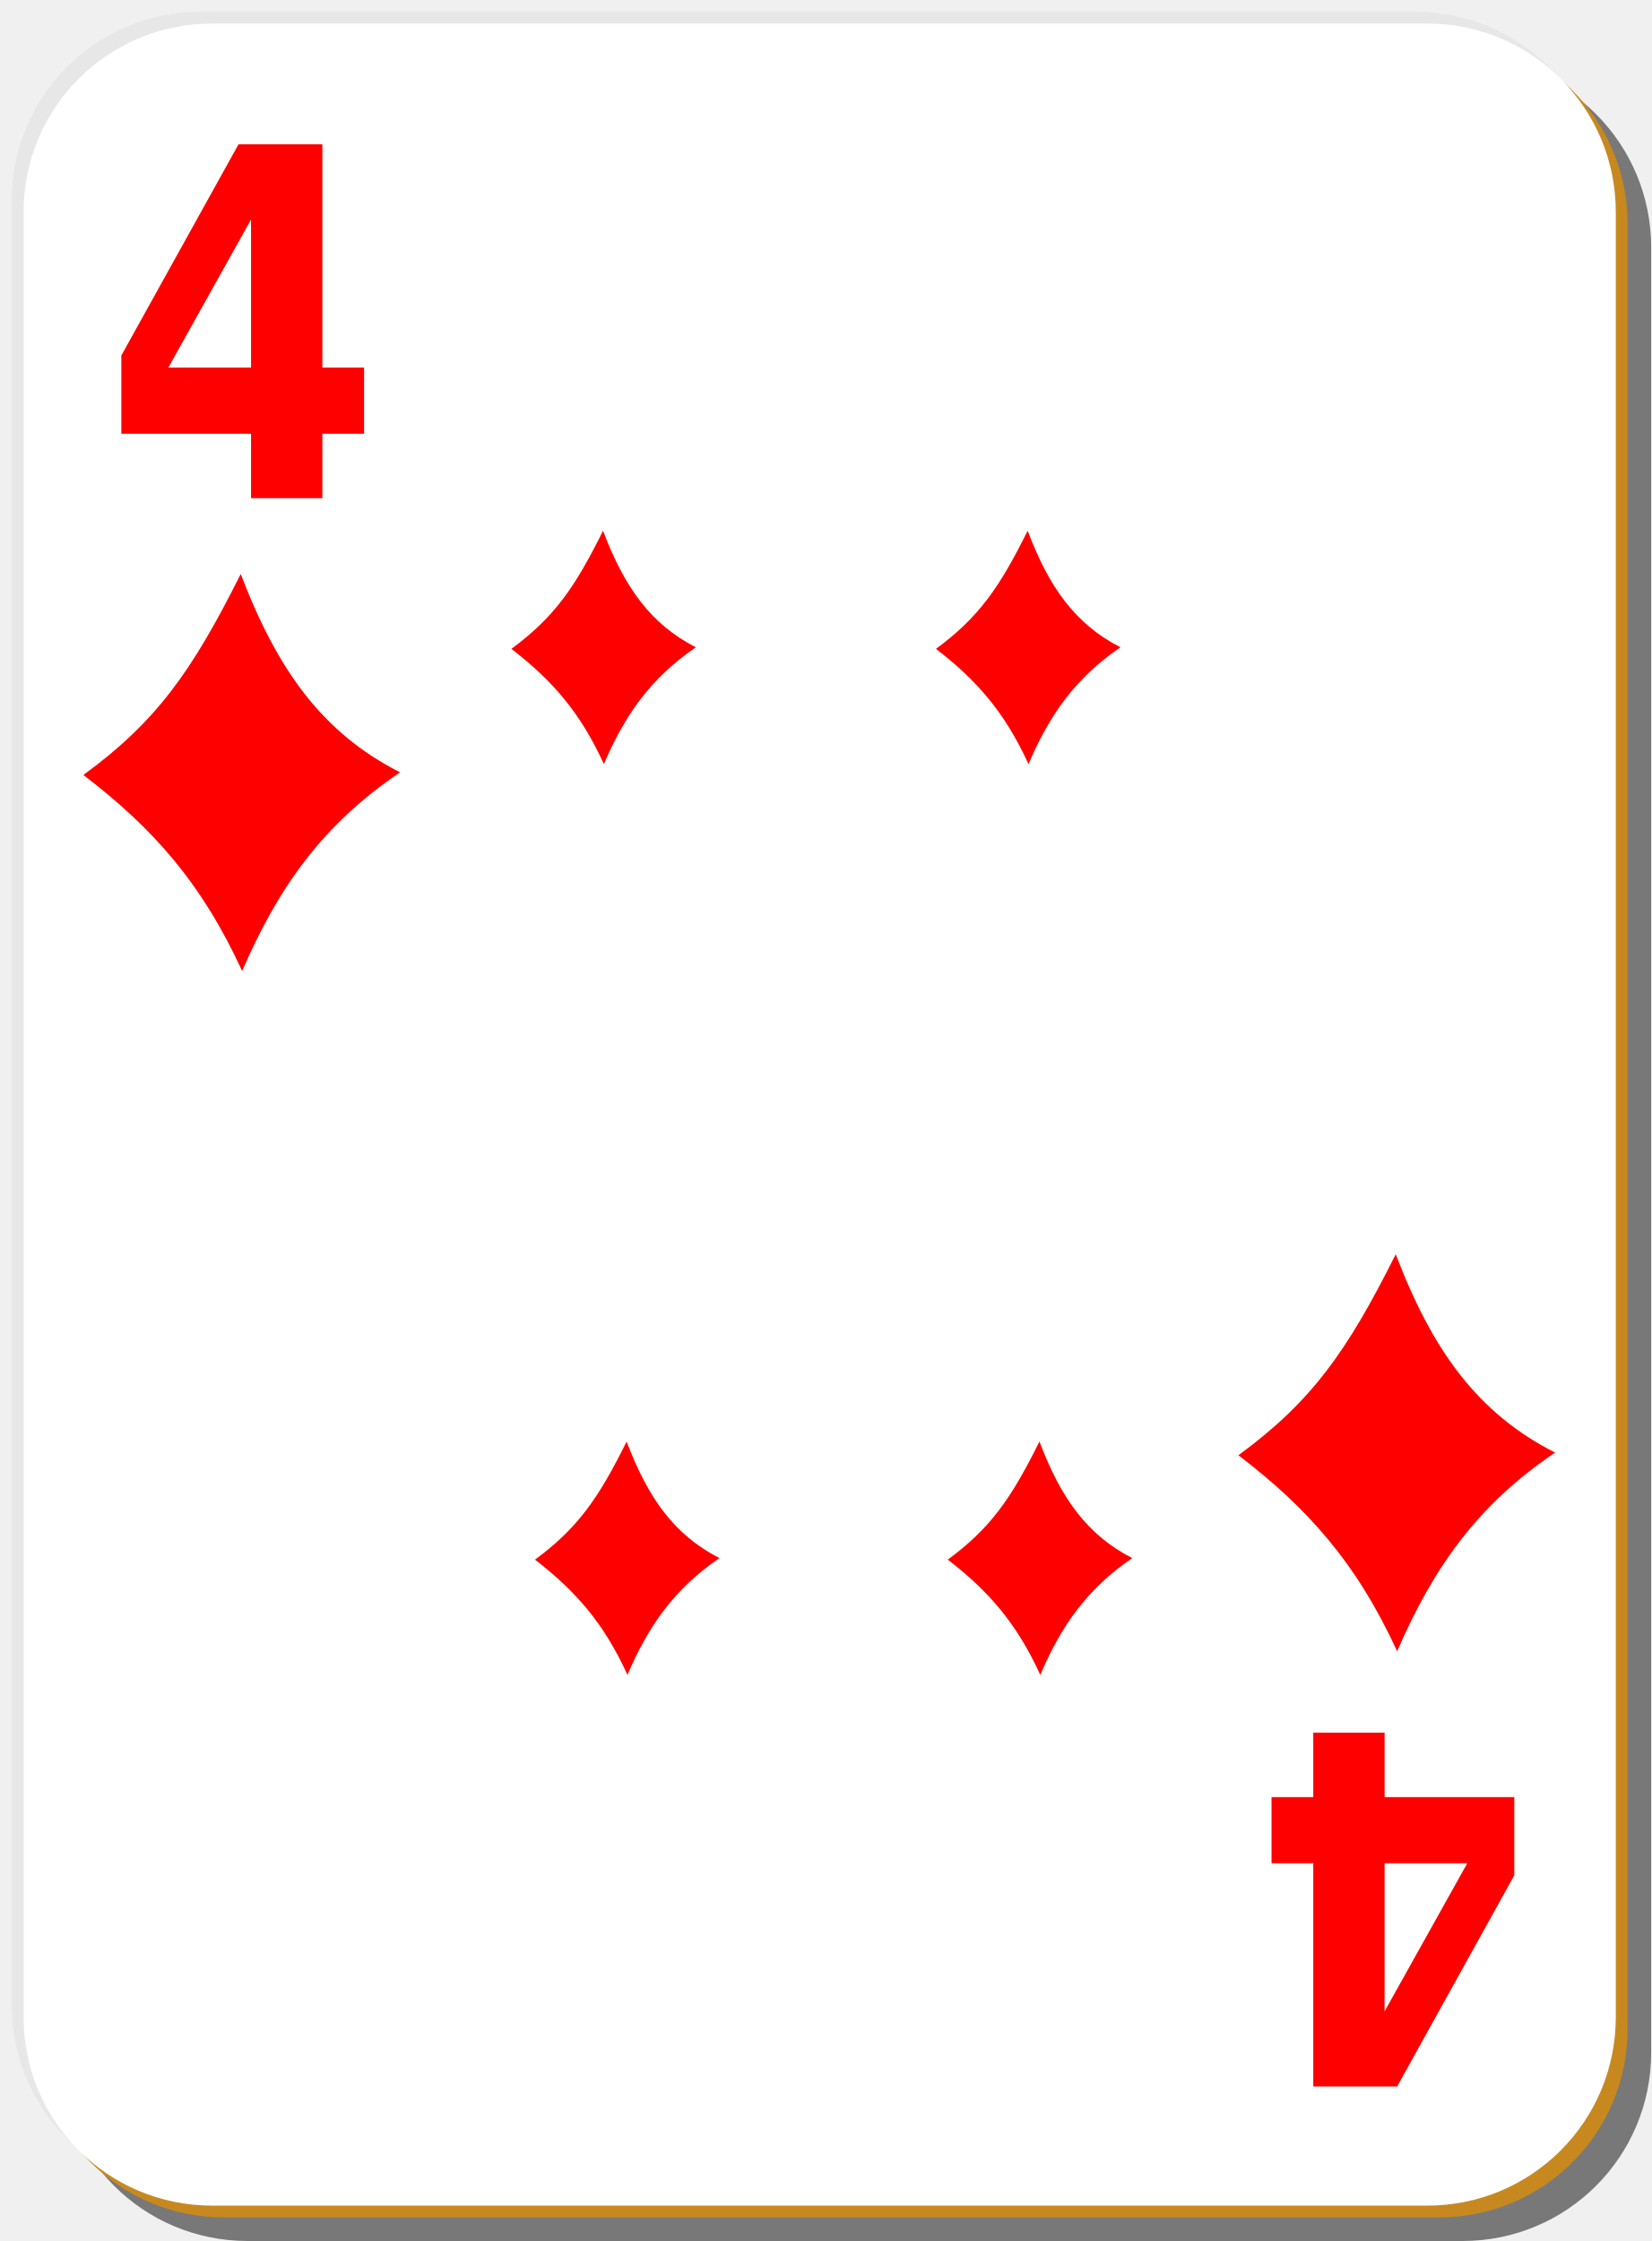
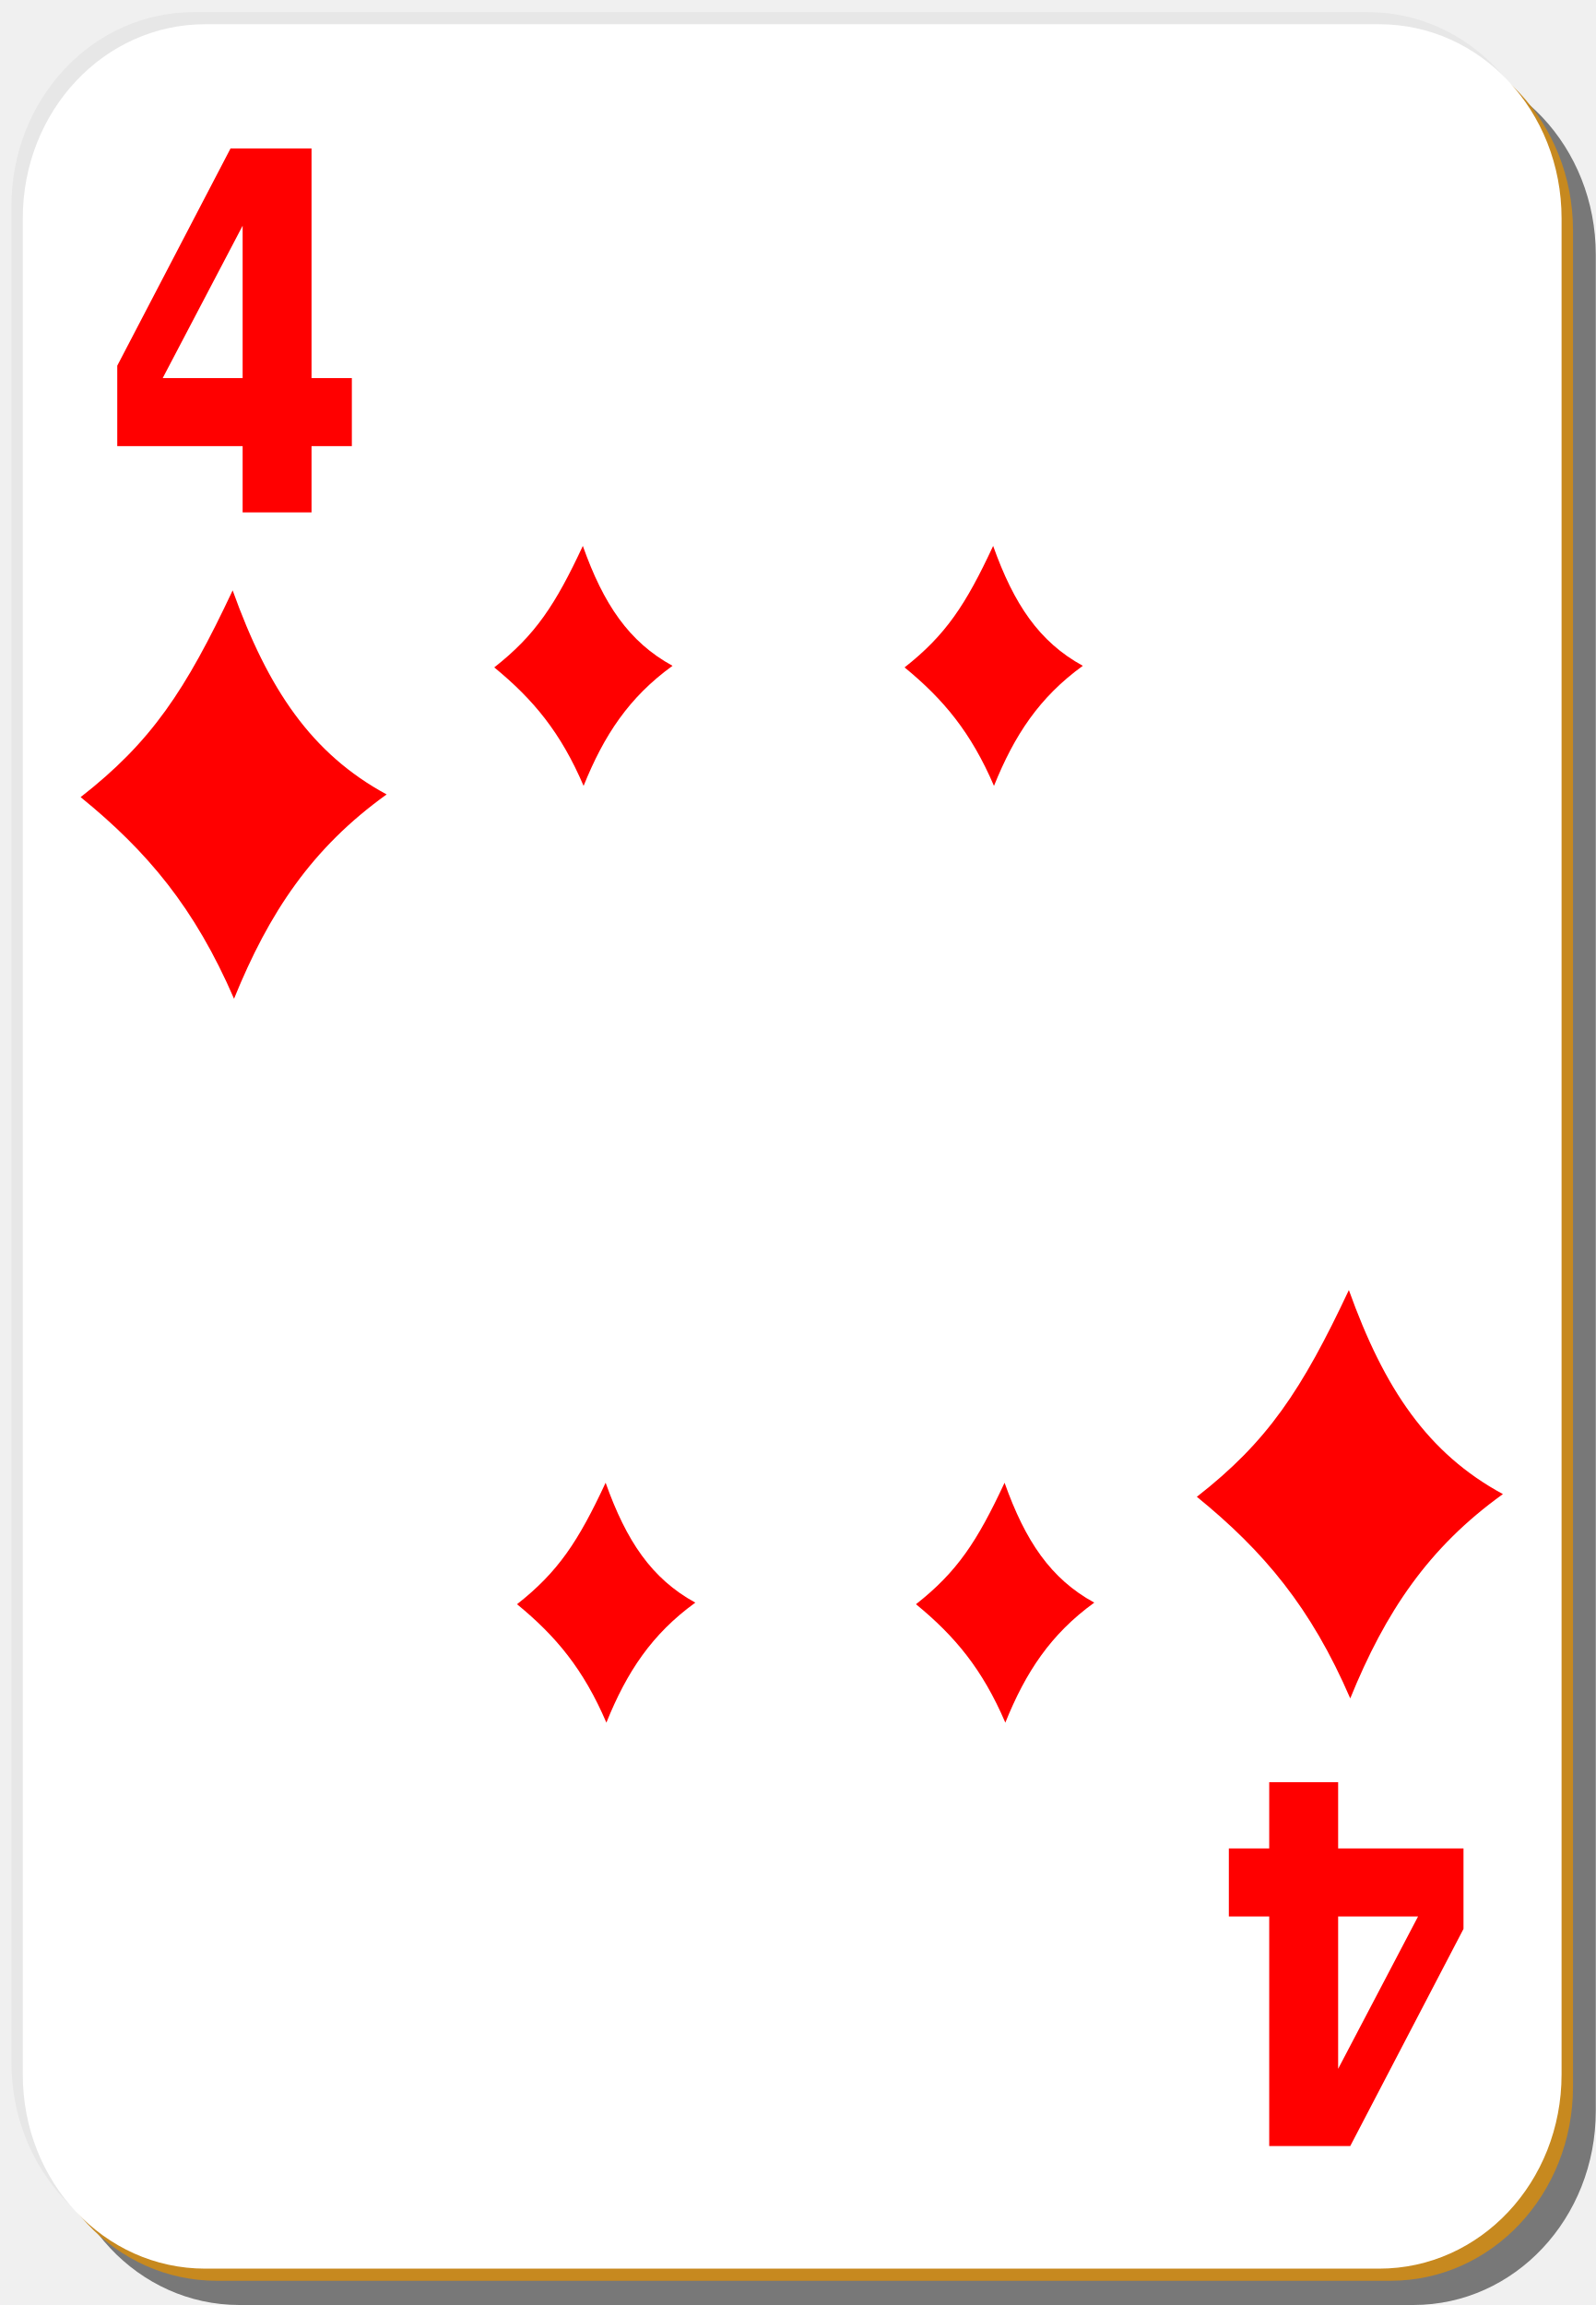
- <svg xmlns="http://www.w3.org/2000/svg" xmlns:xlink="http://www.w3.org/1999/xlink" version="1.0" x="0" y="0" width="140" height="190" id="svg2">
-   <defs id="defs3">
-     <linearGradient id="linearGradient2060">
-       <stop style="stop-color:#ebf0d0;stop-opacity:1;" offset="0" id="stop2062" />
-       <stop style="stop-color:#ffffeb;stop-opacity:1;" offset="1" id="stop2064" />
-     </linearGradient>
-     <linearGradient x1="2" y1="63.1" x2="109" y2="128.695" id="linearGradient4853" xlink:href="#linearGradient2060" gradientUnits="userSpaceOnUse" gradientTransform="translate(0,-1)" />
-   </defs>
-   <g id="layer1">
-     <g id="g5630">
-       <path id="rect2070" d="M 21,5 L 124,5 C 132.864,5 140,12.136 140,21 L 140,174 C 140,182.864 132.864,190 124,190 L 21,190 C 12.136,190 5,182.864 5,174 L 5,21 C 5,12.136 12.136,5 21,5 z " style="fill:#000000;fill-opacity:0.498;stroke:none;stroke-width:0.2;stroke-miterlimit:4;stroke-dashoffset:0;stroke-opacity:1" />
-       <path id="rect1300" d="M 17,1 L 120,1 C 128.864,1 136,8.136 136,17 L 136,170 C 136,178.864 128.864,186 120,186 L 17,186 C 8.136,186 1,178.864 1,170 L 1,17 C 1,8.136 8.136,1 17,1 z " style="fill:#e7e7e7;fill-opacity:1;stroke:none;stroke-width:0.2;stroke-miterlimit:4;stroke-dashoffset:0;stroke-opacity:1" />
-       <path id="path5624" d="M 19,3 L 122,3 C 130.864,3 138,10.136 138,19 L 138,172 C 138,180.864 130.864,188 122,188 L 19,188 C 10.136,188 3,180.864 3,172 L 3,19 C 3,10.136 10.136,3 19,3 z " style="fill:#c7891f;fill-opacity:1;stroke:none;stroke-width:0.2;stroke-miterlimit:4;stroke-dashoffset:0;stroke-opacity:1" />
-       <path id="rect1306" d="M 18,2 L 121,2 C 129.864,2 137,9.136 137,18 L 137,171 C 137,179.864 129.864,187 121,187 L 18,187 C 9.136,187 2,179.864 2,171 L 2,18 C 2,9.136 9.136,2 18,2 z " style="fill:#ffffff;fill-opacity:1;stroke:none;stroke-width:0.2;stroke-miterlimit:4;stroke-dashoffset:0;stroke-opacity:1" />
-     </g>
-     <g id="g5495" transform="translate(-448.5,-231.5)" />
+ <svg xmlns="http://www.w3.org/2000/svg" width="90px" height="130px" viewBox="0 0 90 130" version="1.1">
+   <g id="surface1">
+     <path style=" stroke:none;fill-rule:nonzero;fill:rgb(0%,0%,0%);fill-opacity:0.498;" d="M 13.5 3.422 L 79.715 3.422 C 85.414 3.422 90 8.305 90 14.367 L 90 119.051 C 90 125.117 85.414 130 79.715 130 L 13.5 130 C 7.801 130 3.215 125.117 3.215 119.051 L 3.215 14.367 C 3.215 8.305 7.801 3.422 13.5 3.422 Z M 13.5 3.422 " />
+     <path style=" stroke:none;fill-rule:nonzero;fill:rgb(90.588%,90.588%,90.588%);fill-opacity:1;" d="M 10.93 0.684 L 77.145 0.684 C 82.84 0.684 87.43 5.566 87.43 11.633 L 87.43 116.316 C 87.43 122.379 82.84 127.262 77.145 127.262 L 10.93 127.262 C 5.23 127.262 0.645 122.379 0.645 116.316 L 0.645 11.633 C 0.645 5.566 5.23 0.684 10.93 0.684 Z M 10.93 0.684 " />
+     <path style=" stroke:none;fill-rule:nonzero;fill:rgb(78.039%,53.725%,12.157%);fill-opacity:1;" d="M 12.215 2.051 L 78.43 2.051 C 84.125 2.051 88.715 6.934 88.715 13 L 88.715 117.684 C 88.715 123.75 84.125 128.633 78.43 128.633 L 12.215 128.633 C 6.516 128.633 1.93 123.75 1.93 117.684 L 1.93 13 C 1.93 6.934 6.516 2.051 12.215 2.051 Z M 12.215 2.051 " />
+     <path style=" stroke:none;fill-rule:nonzero;fill:rgb(100%,100%,100%);fill-opacity:1;" d="M 11.57 1.367 L 77.785 1.367 C 83.484 1.367 88.07 6.25 88.07 12.316 L 88.07 117 C 88.07 123.066 83.484 127.949 77.785 127.949 L 11.57 127.949 C 5.875 127.949 1.285 123.066 1.285 117 L 1.285 12.316 C 1.285 6.25 5.875 1.367 11.57 1.367 Z M 11.57 1.367 " />
+     <path style=" stroke:none;fill-rule:nonzero;fill:rgb(100%,0%,0%);fill-opacity:1;" d="M 13.684 12.73 L 9.176 21.324 L 13.684 21.324 L 13.684 12.73 M 13 8.375 L 17.57 8.375 L 17.57 21.324 L 19.844 21.324 L 19.844 25.16 L 17.57 25.16 L 17.57 28.898 L 13.684 28.898 L 13.684 25.16 L 6.613 25.16 L 6.613 20.625 L 13 8.375 " />
+     <path style=" stroke:none;fill-rule:nonzero;fill:rgb(100%,0%,0%);fill-opacity:1;" d="M 75.469 116.68 L 79.977 108.086 L 75.469 108.086 L 75.469 116.68 M 76.152 121.035 L 71.582 121.035 L 71.582 108.086 L 69.305 108.086 L 69.305 104.25 L 71.582 104.25 L 71.582 100.512 L 75.469 100.512 L 75.469 104.25 L 82.539 104.25 L 82.539 108.789 L 76.152 121.035 " />
+     <path style=" stroke:none;fill-rule:evenodd;fill:rgb(100%,0%,0%);fill-opacity:1;" d="M 13.121 33.297 C 10.469 38.938 8.535 41.848 4.547 44.957 C 8.32 48.027 10.98 51.199 13.199 56.328 C 15.176 51.457 17.598 47.824 21.805 44.805 C 17.574 42.512 15.125 38.883 13.121 33.297 Z M 13.121 33.297 " />
+     <path style=" stroke:none;fill-rule:evenodd;fill:rgb(100%,0%,0%);fill-opacity:1;" d="M 32.871 30.789 C 31.324 34.105 30.199 35.816 27.875 37.641 C 30.074 39.445 31.625 41.309 32.914 44.324 C 34.066 41.461 35.477 39.324 37.93 37.551 C 35.465 36.203 34.035 34.07 32.871 30.789 Z M 32.871 30.789 " />
+     <path style=" stroke:none;fill-rule:evenodd;fill:rgb(100%,0%,0%);fill-opacity:1;" d="M 56.012 30.789 C 54.469 34.105 53.34 35.816 51.016 37.641 C 53.215 39.445 54.766 41.309 56.059 44.324 C 57.211 41.461 58.621 39.324 61.07 37.551 C 58.605 36.203 57.18 34.07 56.012 30.789 Z M 56.012 30.789 " />
+     <path style=" stroke:none;fill-rule:evenodd;fill:rgb(100%,0%,0%);fill-opacity:1;" d="M 34.156 83.625 C 32.609 86.941 31.484 88.648 29.16 90.477 C 31.359 92.281 32.91 94.145 34.199 97.156 C 35.352 94.293 36.766 92.16 39.215 90.387 C 36.75 89.039 35.324 86.906 34.156 83.625 Z M 34.156 83.625 " />
+     <path style=" stroke:none;fill-rule:evenodd;fill:rgb(100%,0%,0%);fill-opacity:1;" d="M 56.656 83.625 C 55.109 86.941 53.984 88.648 51.66 90.477 C 53.859 92.281 55.41 94.145 56.699 97.156 C 57.852 94.293 59.266 92.16 61.715 90.387 C 59.25 89.039 57.824 86.906 56.656 83.625 Z M 56.656 83.625 " />
+     <path style=" stroke:none;fill-rule:evenodd;fill:rgb(100%,0%,0%);fill-opacity:1;" d="M 76.074 72.758 C 73.422 78.402 71.488 81.309 67.5 84.418 C 71.273 87.488 73.938 90.66 76.152 95.789 C 78.133 90.918 80.555 87.285 84.762 84.266 C 80.531 81.973 78.078 78.344 76.074 72.758 Z M 76.074 72.758 " />
  </g>
-   <g transform="translate(333.5,184.5)" id="g2352" />
-   <path d="M 21.285,18.608 L 14.274,31.166 L 21.285,31.166 L 21.285,18.608 M 20.221,12.238 L 27.332,12.238 L 27.332,31.166 L 30.87,31.166 L 30.87,36.773 L 27.332,36.773 L 27.332,42.238 L 21.285,42.238 L 21.285,36.773 L 10.287,36.773 L 10.287,30.142 L 20.221,12.238" style="font-size:37.418;font-style:normal;font-variant:normal;font-weight:bold;font-stretch:normal;fill:#ff0000;fill-opacity:1;stroke:none;stroke-width:1px;stroke-linecap:butt;stroke-linejoin:miter;stroke-opacity:1;font-family:Bitstream Vera Sans;text-anchor:start;writing-mode:lr-tb" id="text2358" />
-   <path d="M 117.395,170.53 L 124.406,157.972 L 117.395,157.972 L 117.395,170.53 M 118.459,176.9 L 111.348,176.9 L 111.348,157.972 L 107.81,157.972 L 107.81,152.366 L 111.348,152.366 L 111.348,146.9 L 117.395,146.9 L 117.395,152.366 L 128.393,152.366 L 128.393,158.997 L 118.459,176.9" style="font-size:37.418;font-style:normal;font-variant:normal;font-weight:bold;font-stretch:normal;fill:#ff0000;fill-opacity:1;stroke:none;stroke-width:1px;stroke-linecap:butt;stroke-linejoin:miter;stroke-opacity:1;font-family:Bitstream Vera Sans;text-anchor:start;writing-mode:lr-tb" id="text2242" />
-   <path d="M 20.41,48.665 C 16.284,56.91 13.275,61.163 7.07,65.705 C 12.942,70.192 17.083,74.829 20.53,82.325 C 23.609,75.204 27.377,69.895 33.92,65.482 C 27.338,62.133 23.527,56.828 20.41,48.665 z " style="fill:#ff0000;fill-opacity:1;fill-rule:evenodd;stroke:none;stroke-width:1pt;stroke-linecap:butt;stroke-linejoin:round;stroke-opacity:1" id="path1608" />
-   <path d="M 51.13,45 C 48.727,49.845 46.975,52.344 43.36,55.013 C 46.781,57.65 49.192,60.375 51.2,64.78 C 52.994,60.595 55.188,57.476 59,54.882 C 55.166,52.914 52.946,49.797 51.13,45 z " style="fill:#ff0000;fill-opacity:1;fill-rule:evenodd;stroke:none;stroke-width:1pt;stroke-linecap:butt;stroke-linejoin:round;stroke-opacity:1" id="path1498" />
-   <path d="M 87.13,45 C 84.727,49.845 82.975,52.344 79.36,55.013 C 82.781,57.65 85.192,60.375 87.201,64.78 C 88.994,60.595 91.189,57.476 95,54.882 C 91.166,52.914 88.946,49.797 87.13,45 z " style="fill:#ff0000;fill-opacity:1;fill-rule:evenodd;stroke:none;stroke-width:1pt;stroke-linecap:butt;stroke-linejoin:round;stroke-opacity:1" id="path1500" />
-   <path d="M 53.13,122.22 C 50.727,127.065 48.975,129.564 45.36,132.233 C 48.781,134.87 51.192,137.595 53.2,142 C 54.994,137.815 57.188,134.696 61,132.102 C 57.166,130.134 54.946,127.017 53.13,122.22 z " style="fill:#ff0000;fill-opacity:1;fill-rule:evenodd;stroke:none;stroke-width:1pt;stroke-linecap:butt;stroke-linejoin:round;stroke-opacity:1" id="path1512" />
-   <path d="M 88.13,122.22 C 85.727,127.065 83.975,129.564 80.36,132.233 C 83.781,134.87 86.192,137.595 88.201,142 C 89.994,137.815 92.189,134.696 96,132.102 C 92.166,130.134 89.946,127.017 88.13,122.22 z " style="fill:#ff0000;fill-opacity:1;fill-rule:evenodd;stroke:none;stroke-width:1pt;stroke-linecap:butt;stroke-linejoin:round;stroke-opacity:1" id="path1516" />
-   <path d="M 118.34,106.34 C 114.214,114.585 111.205,118.838 105,123.38 C 110.872,127.867 115.013,132.504 118.46,140 C 121.539,132.879 125.307,127.57 131.85,123.157 C 125.268,119.808 121.457,114.503 118.34,106.34 z " style="fill:#ff0000;fill-opacity:1;fill-rule:evenodd;stroke:none;stroke-width:1pt;stroke-linecap:butt;stroke-linejoin:round;stroke-opacity:1" id="path1518" />
</svg>
